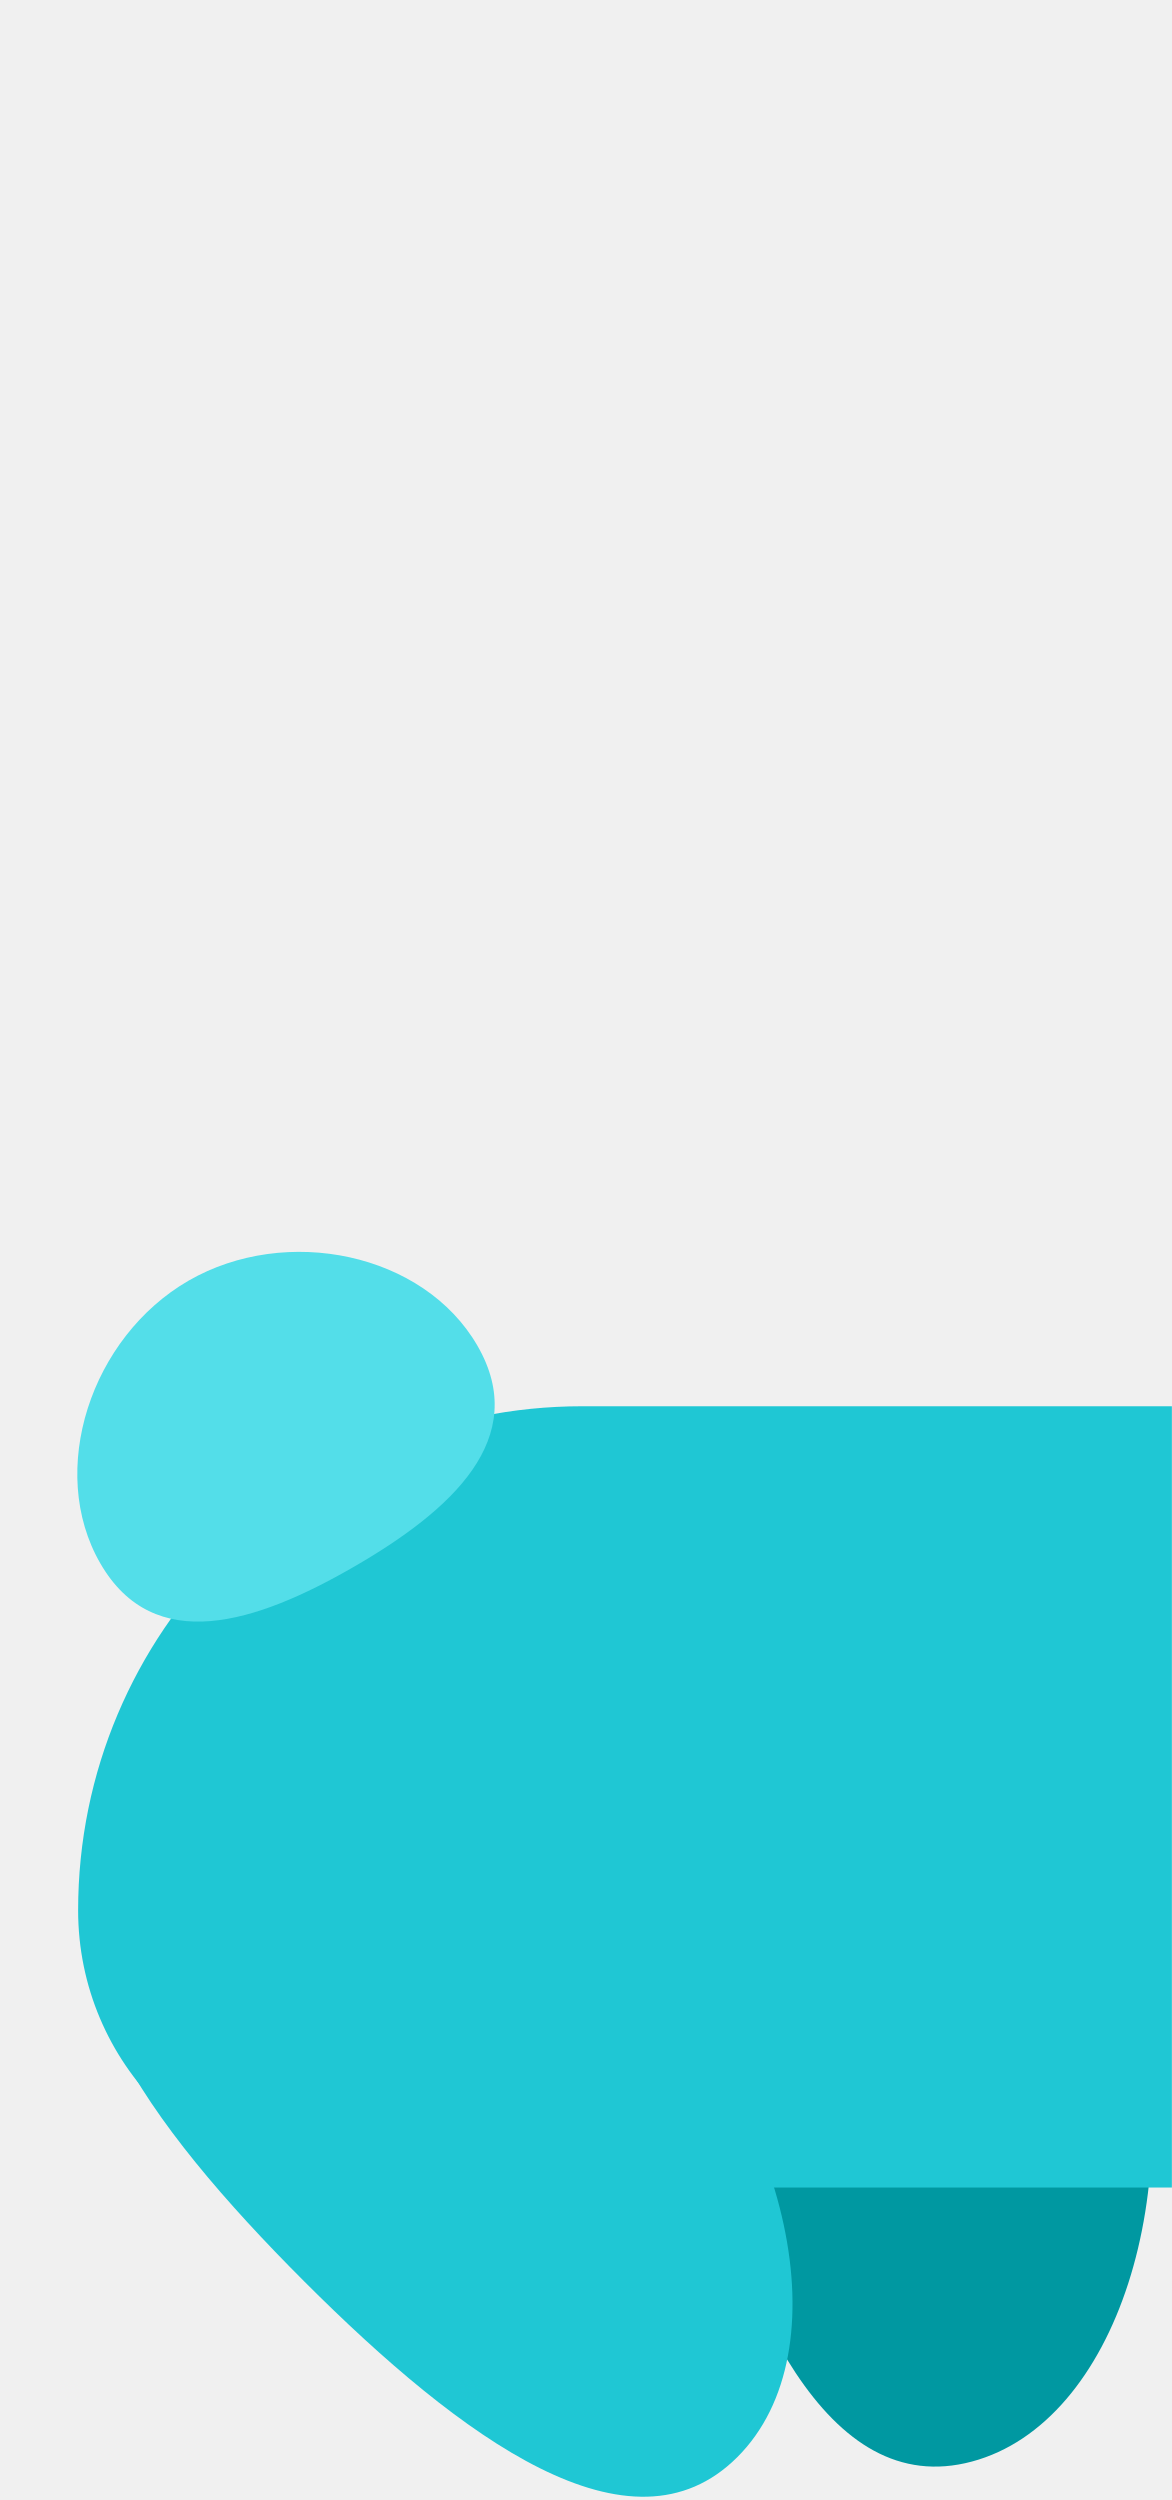
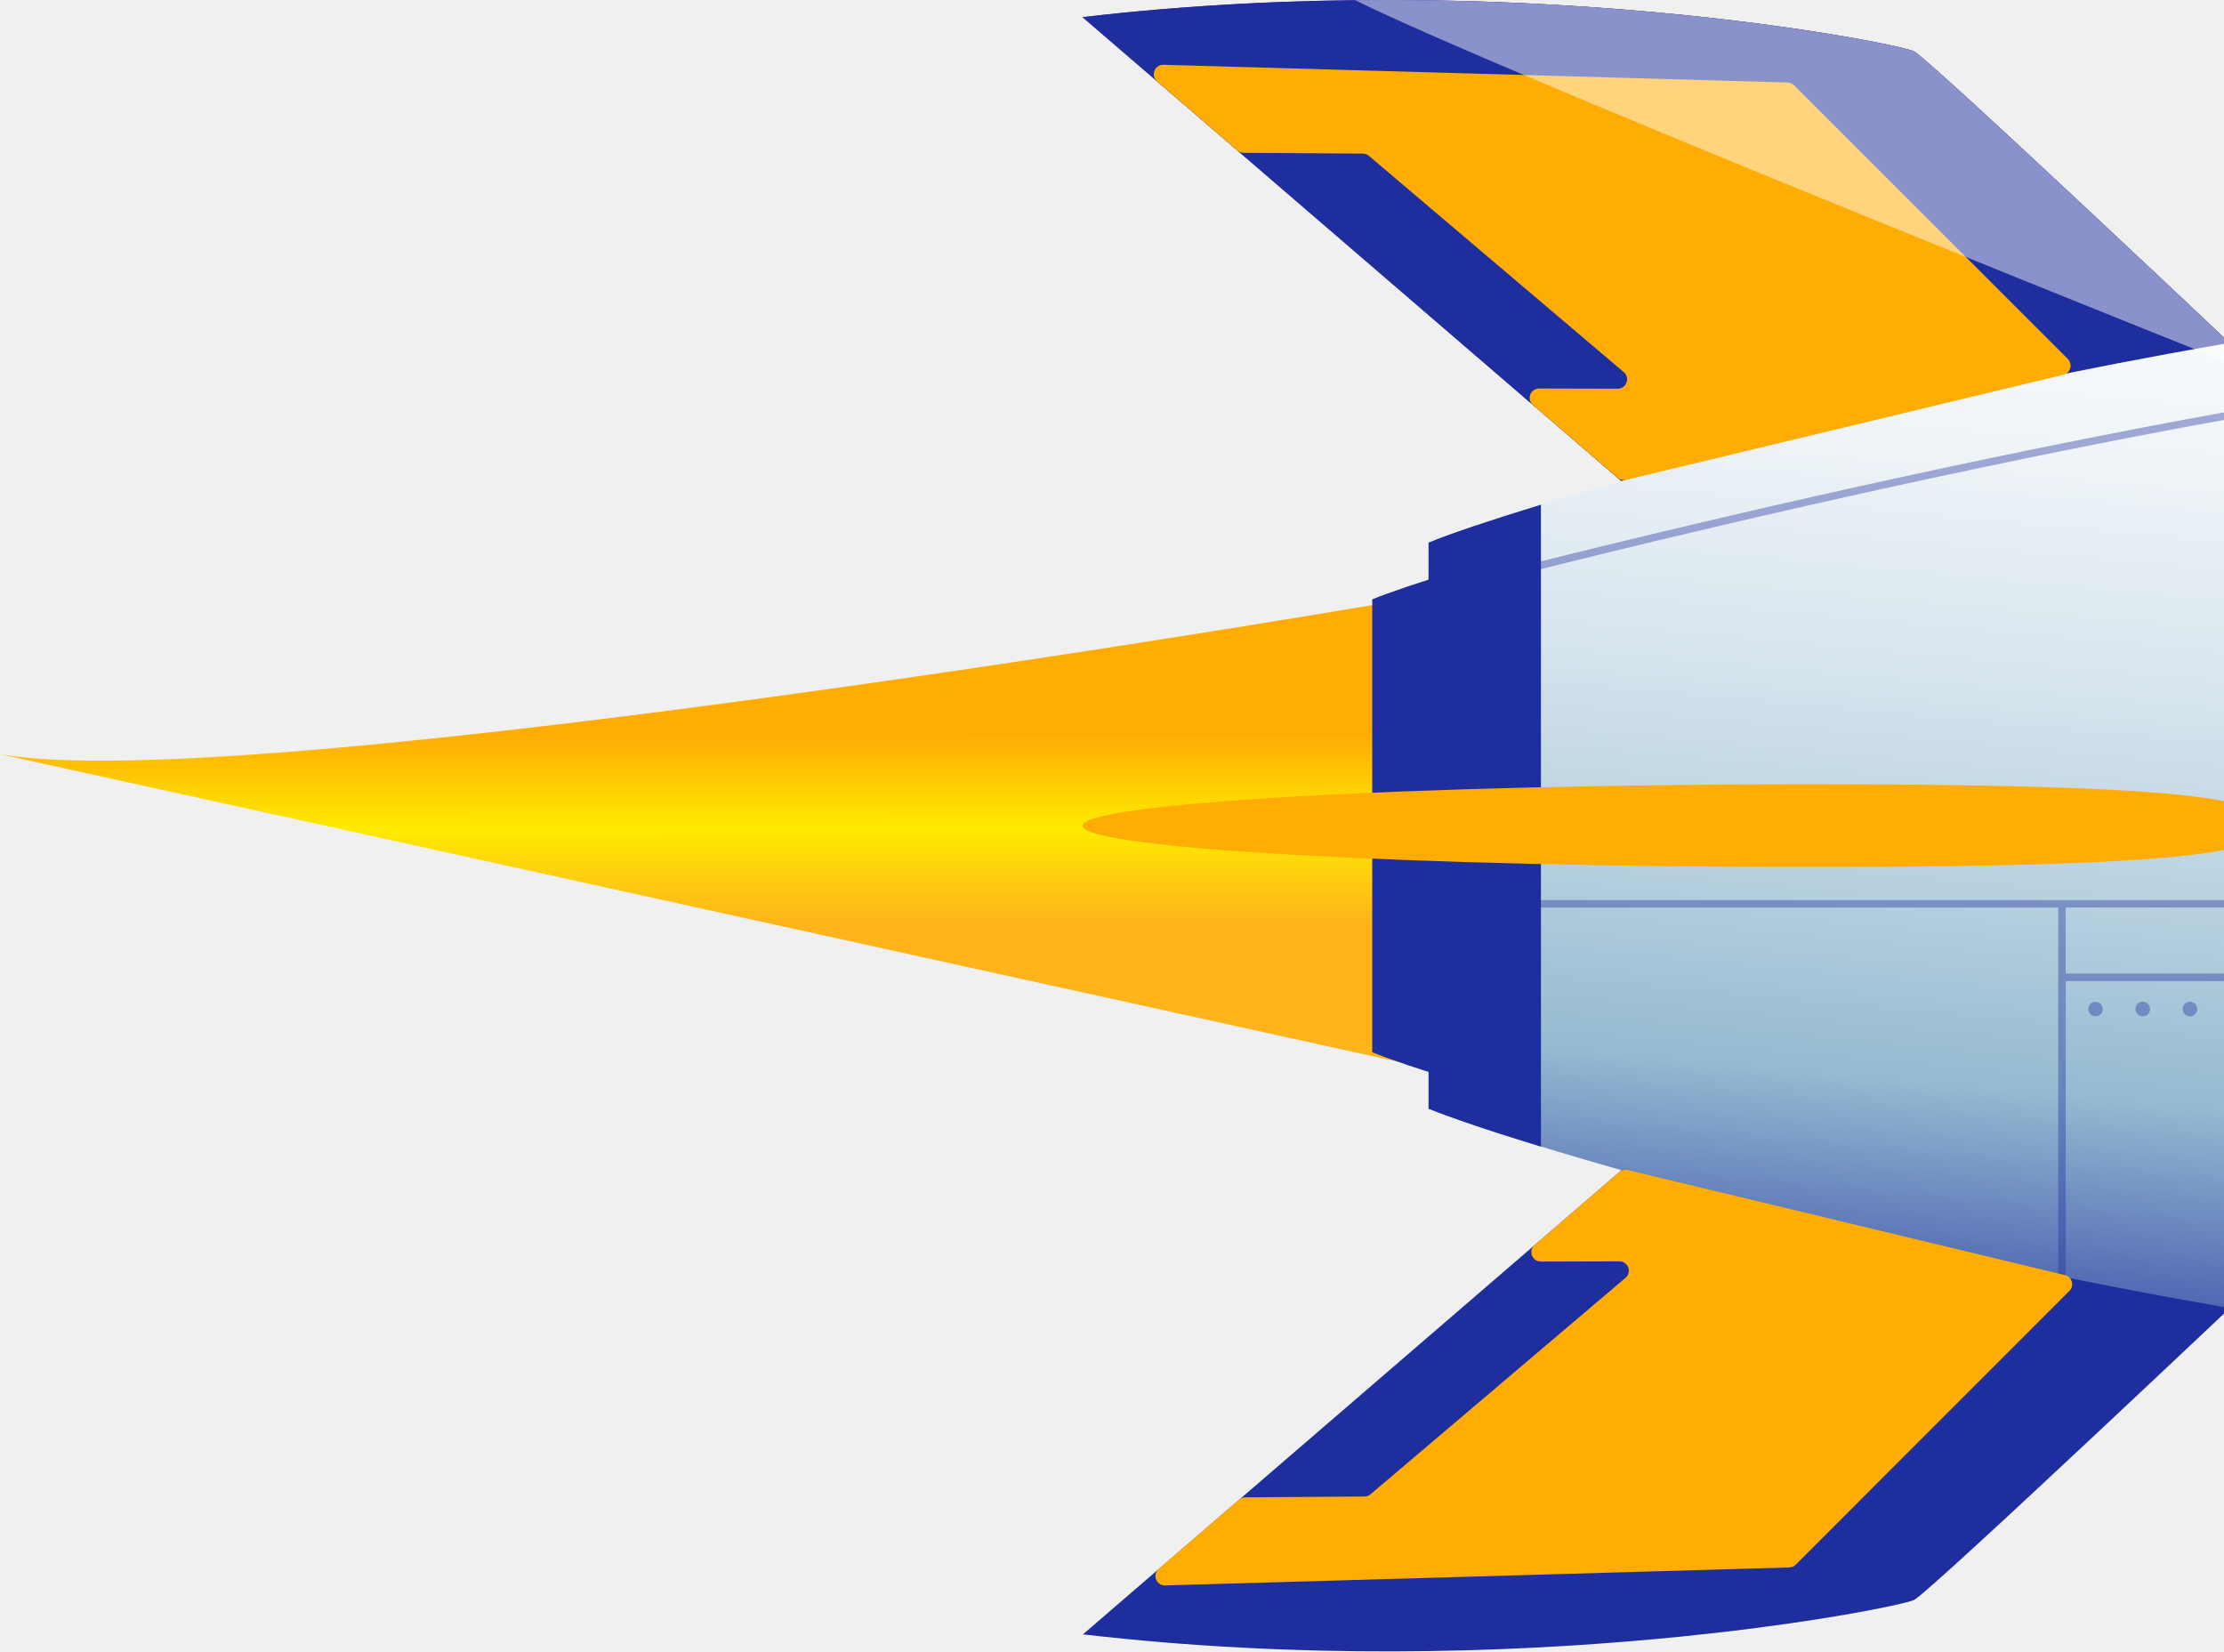
- <svg xmlns="http://www.w3.org/2000/svg" width="15" height="32" viewBox="0 0 15 32" fill="none">
-   <path d="M9.588 20.865C7.729 21.363 8.025 24.033 8.764 26.79C9.502 29.546 10.581 32.006 12.44 31.508C14.299 31.01 15.233 28.01 14.495 25.254C13.756 22.498 11.447 20.367 9.588 20.865Z" fill="#0098A1" />
-   <path d="M1 24.452C1 20.889 3.888 18 7.452 18H15V28H4.548C2.589 28 1 26.411 1 24.452Z" fill="#1FC7D4" />
-   <path d="M6.111 17.225C6.797 18.412 5.778 19.334 4.528 20.056C3.278 20.778 1.97 21.199 1.284 20.011C0.599 18.824 1.163 17.115 2.413 16.393C3.663 15.672 5.425 16.037 6.111 17.225Z" fill="#53DEE9" />
-   <path d="M1.647 23.66C0.286 25.021 1.878 27.185 3.895 29.203C5.913 31.221 8.077 32.812 9.438 31.451C10.799 30.091 10.108 27.025 8.091 25.008C6.073 22.99 3.007 22.299 1.647 23.66Z" fill="#1FC7D4" />
+ <svg xmlns="http://www.w3.org/2000/svg" id="Camada_1" data-name="Camada 1" viewBox="0 0 766.03 568.8">
+   <defs>
+     <style>.cls-1{fill:none;}.cls-2{fill:url(#Gradiente_sem_nome_82);}.cls-3{fill:url(#linear-gradient);}.cls-4,.cls-6{fill:#1e2e9e;}.cls-5{fill:url(#Gradiente_sem_nome_99);}.cls-6{opacity:0.39;}.cls-7{fill:#ffad05;}.cls-8{clip-path:url(#clip-path);}.cls-9{fill:#fff;opacity:0.48;}</style>
+     <linearGradient id="Gradiente_sem_nome_82" x1="340.15" y1="584.69" x2="453.79" y2="698.33" gradientTransform="translate(418.81 -448.8) rotate(44.99)" gradientUnits="userSpaceOnUse">
+       <stop offset="0.3" stop-color="#ffad05" />
+       <stop offset="0.5" stop-color="#ffeb00" />
+       <stop offset="0.7" stop-color="#ffb41b" />
+     </linearGradient>
+     <linearGradient id="linear-gradient" x1="657.45" y1="185.11" x2="302.94" y2="350.28" gradientTransform="translate(418.81 -448.8) rotate(44.99)" gradientUnits="userSpaceOnUse">
+       <stop offset="0" stop-color="#271a6b" />
+       <stop offset="0.21" stop-color="#2e1b71" />
+       <stop offset="0.53" stop-color="#431e81" />
+       <stop offset="0.91" stop-color="#64249b" />
+       <stop offset="1" stop-color="#6d25a2" />
+     </linearGradient>
+     <linearGradient id="Gradiente_sem_nome_99" x1="779.04" y1="-57.7" x2="1074.52" y2="298.08" gradientTransform="translate(418.81 -448.8) rotate(44.99)" gradientUnits="userSpaceOnUse">
+       <stop offset="0" stop-color="#fff" />
+       <stop offset="0.13" stop-color="#fafcfd" />
+       <stop offset="0.28" stop-color="#edf3f7" />
+       <stop offset="0.44" stop-color="#d6e4ed" />
+       <stop offset="0.6" stop-color="#b6d0df" />
+       <stop offset="0.74" stop-color="#95bad1" />
+       <stop offset="0.99" stop-color="#1e2e9e" />
+     </linearGradient>
+     <clipPath id="clip-path">
+       <path class="cls-1" d="M780.71,130.17S664.77,20.44,659.18,17.65,522.3-11.51,372.86,5.9L569.65,175.34Z" />
+     </clipPath>
+   </defs>
+   <path class="cls-2" d="M492,205.14S86.93,275.31,0,259.77L482.13,365.85Z" />
+   <path class="cls-3" d="M780.71,130.17S664.77,20.44,659.18,17.65,522.3-11.51,372.86,5.9L569.65,175.34Z" />
+   <path class="cls-4" d="M780.71,130.17S664.77,20.44,659.18,17.65,522.3-11.51,372.86,5.9L569.65,175.34Z" />
+   <path class="cls-4" d="M780.77,438.52S664.87,548.29,659.28,551.08,522.41,580.29,373,562.93L569.69,393.42Z" />
+   <path class="cls-5" d="M492,186.89c43.61-17.66,289.45-88.26,475-88.29,216,0,529.77,146.1,529.78,185.61S1183.16,470,967.13,470c-185.57,0-431.43-70.48-475-88.12Z" />
+   <path class="cls-6" d="M1133.07,285.44a2.51,2.51,0,1,1,2.5-2.51A2.51,2.51,0,0,1,1133.07,285.44Zm16.27,0a2.5,2.5,0,1,1,2.5-2.5A2.5,2.5,0,0,1,1149.34,285.43Zm16.26,0a2.5,2.5,0,1,1,2.51-2.5A2.5,2.5,0,0,1,1165.6,285.43Zm16.27,0a2.51,2.51,0,1,1,2.5-2.5A2.5,2.5,0,0,1,1181.87,285.43Zm16.27,0a2.51,2.51,0,1,1,2.5-2.51A2.52,2.52,0,0,1,1198.14,285.43Zm16.27,0a2.5,2.5,0,1,1,2.5-2.5A2.5,2.5,0,0,1,1214.41,285.42Zm16.26,0a2.51,2.51,0,1,1,2.51-2.5A2.5,2.5,0,0,1,1230.67,285.42Zm16.27,0a2.51,2.51,0,1,1,2.5-2.51A2.5,2.5,0,0,1,1246.94,285.42Zm16.27,0a2.5,2.5,0,1,1,2.5-2.5A2.5,2.5,0,0,1,1263.21,285.41Zm-143.91-2.47a2.5,2.5,0,1,0-2.5,2.5A2.5,2.5,0,0,0,1119.3,282.94Zm-16.27,0a2.5,2.5,0,1,0-2.5,2.5A2.5,2.5,0,0,0,1103,282.94Zm-16.26,0a2.51,2.51,0,1,0-2.5,2.51A2.5,2.5,0,0,0,1086.77,282.94Zm-296,2.56a2.5,2.5,0,1,1,2.5-2.5A2.51,2.51,0,0,1,790.72,285.5Zm16.27,0a2.51,2.51,0,1,1,2.5-2.5A2.5,2.5,0,0,1,807,285.5Zm16.26,0a2.51,2.51,0,1,1,2.51-2.51A2.5,2.5,0,0,1,823.25,285.5Zm16.27,0A2.5,2.5,0,1,1,842,283,2.5,2.5,0,0,1,839.52,285.49ZM721.78,350.05a2.5,2.5,0,1,1,2.5-2.5A2.5,2.5,0,0,1,721.78,350.05Zm16.26,0a2.51,2.51,0,1,1,2.51-2.5A2.5,2.5,0,0,1,738,350.05Zm16.27,0a2.51,2.51,0,1,1,2.5-2.51A2.5,2.5,0,0,1,754.31,350.05Zm16.27,0a2.5,2.5,0,1,1,2.5-2.5A2.5,2.5,0,0,1,770.58,350ZM520.19,197.38a1.31,1.31,0,0,1,.94-1.58C524,195.05,811.65,121,943.84,121c73,0,136,6.21,200.8,21v-19l2.59.64v18.92c28,6.47,56.37,14.6,86,24.46V148.06l2.59.84v18.89c23.85,8,48.52,17.14,74.54,27.56a1.3,1.3,0,0,1-1,2.41c-135.14-54.11-234.22-74.23-365.57-74.2-131.86,0-419.18,74-422.06,74.76a1.32,1.32,0,0,1-1.24-.34A1.38,1.38,0,0,1,520.19,197.38Zm623.5,221.69a1.3,1.3,0,0,0-1.3-1.3l-139.8,0a1.27,1.27,0,0,0-.92.39,1.25,1.25,0,0,0-.38.91v49.77l2.59-.18V420.39l137.22,0v26.14l2.59-.64ZM711.52,440l-2.59-.53,0-102.86v-24l-192,0a1.33,1.33,0,0,1-.92-.38,1.28,1.28,0,0,1-.38-.92,1.3,1.3,0,0,1,1.3-1.3L866.43,310a1.3,1.3,0,1,1,0,2.6H799.81v12.95a1.3,1.3,0,0,1-.38.91l-11.08,11.09a1.3,1.3,0,0,1-.92.38H711.51Zm0-104.68,75.39,0L797.21,325V312.58l-85.71,0Zm439.34-204.07a2.5,2.5,0,1,1,2.5,2.5A2.5,2.5,0,0,1,1150.85,131.26Zm0,7.28a2.5,2.5,0,1,1,2.5,2.5A2.5,2.5,0,0,1,1150.85,138.54ZM1240,157.08a2.51,2.51,0,1,1,2.5,2.5A2.5,2.5,0,0,1,1240,157.08Zm0,7.28a2.51,2.51,0,1,1,2.51,2.5A2.5,2.5,0,0,1,1240,164.36Z" />
+   <path class="cls-4" d="M503.65,196c-14.34,4.38-25,8-31,10.44l0,156c6,2.41,16.63,6.05,31,10.43Z" />
+   <path class="cls-4" d="M530.76,173.83c-17.93,5.49-31.28,10-38.72,13.06l0,195c7.44,3,20.79,7.57,38.72,13.05Z" />
+   <path class="cls-7" d="M625,298.64c-139.24,0-252.12-6.34-252.12-14.22S485.79,270.13,625,270.11s155.71,6.35,155.71,14.23S764.28,298.61,625,298.64Z" />
+   <path class="cls-7" d="M557.18,164.6,528,139.51a3.24,3.24,0,0,1,2.12-5.69l27.08.07a3.24,3.24,0,0,0,2.1-5.71L471.5,53.68a3.27,3.27,0,0,0-2.07-.77l-41.12-.28a3.22,3.22,0,0,1-2.09-.78L398.53,28a3.24,3.24,0,0,1,2.2-5.69l215,6.11a3.21,3.21,0,0,1,2.2.95l94.31,94.27a3.24,3.24,0,0,1-1.53,5.44L560.05,165.3A3.25,3.25,0,0,1,557.18,164.6Z" />
+   <path class="cls-7" d="M557.71,403.73l-29.14,25.1a3.24,3.24,0,0,0,2.12,5.69l27.08-.07a3.23,3.23,0,0,1,2.11,5.7l-87.82,74.53a3.21,3.21,0,0,1-2.07.77l-41.11.3a3.2,3.2,0,0,0-2.09.78L399.1,540.39a3.24,3.24,0,0,0,2.21,5.69l215-6.19a3.19,3.19,0,0,0,2.2-.95l94.28-94.31a3.24,3.24,0,0,0-1.54-5.44L560.58,403A3.24,3.24,0,0,0,557.71,403.73Z" />
+   <g class="cls-8">
+     <path class="cls-9" d="M780.71,130.17S518.26,25.62,466.75.06s181.37-24,217.57,4.44S780.71,130.17,780.71,130.17Z" />
+   </g>
</svg>
